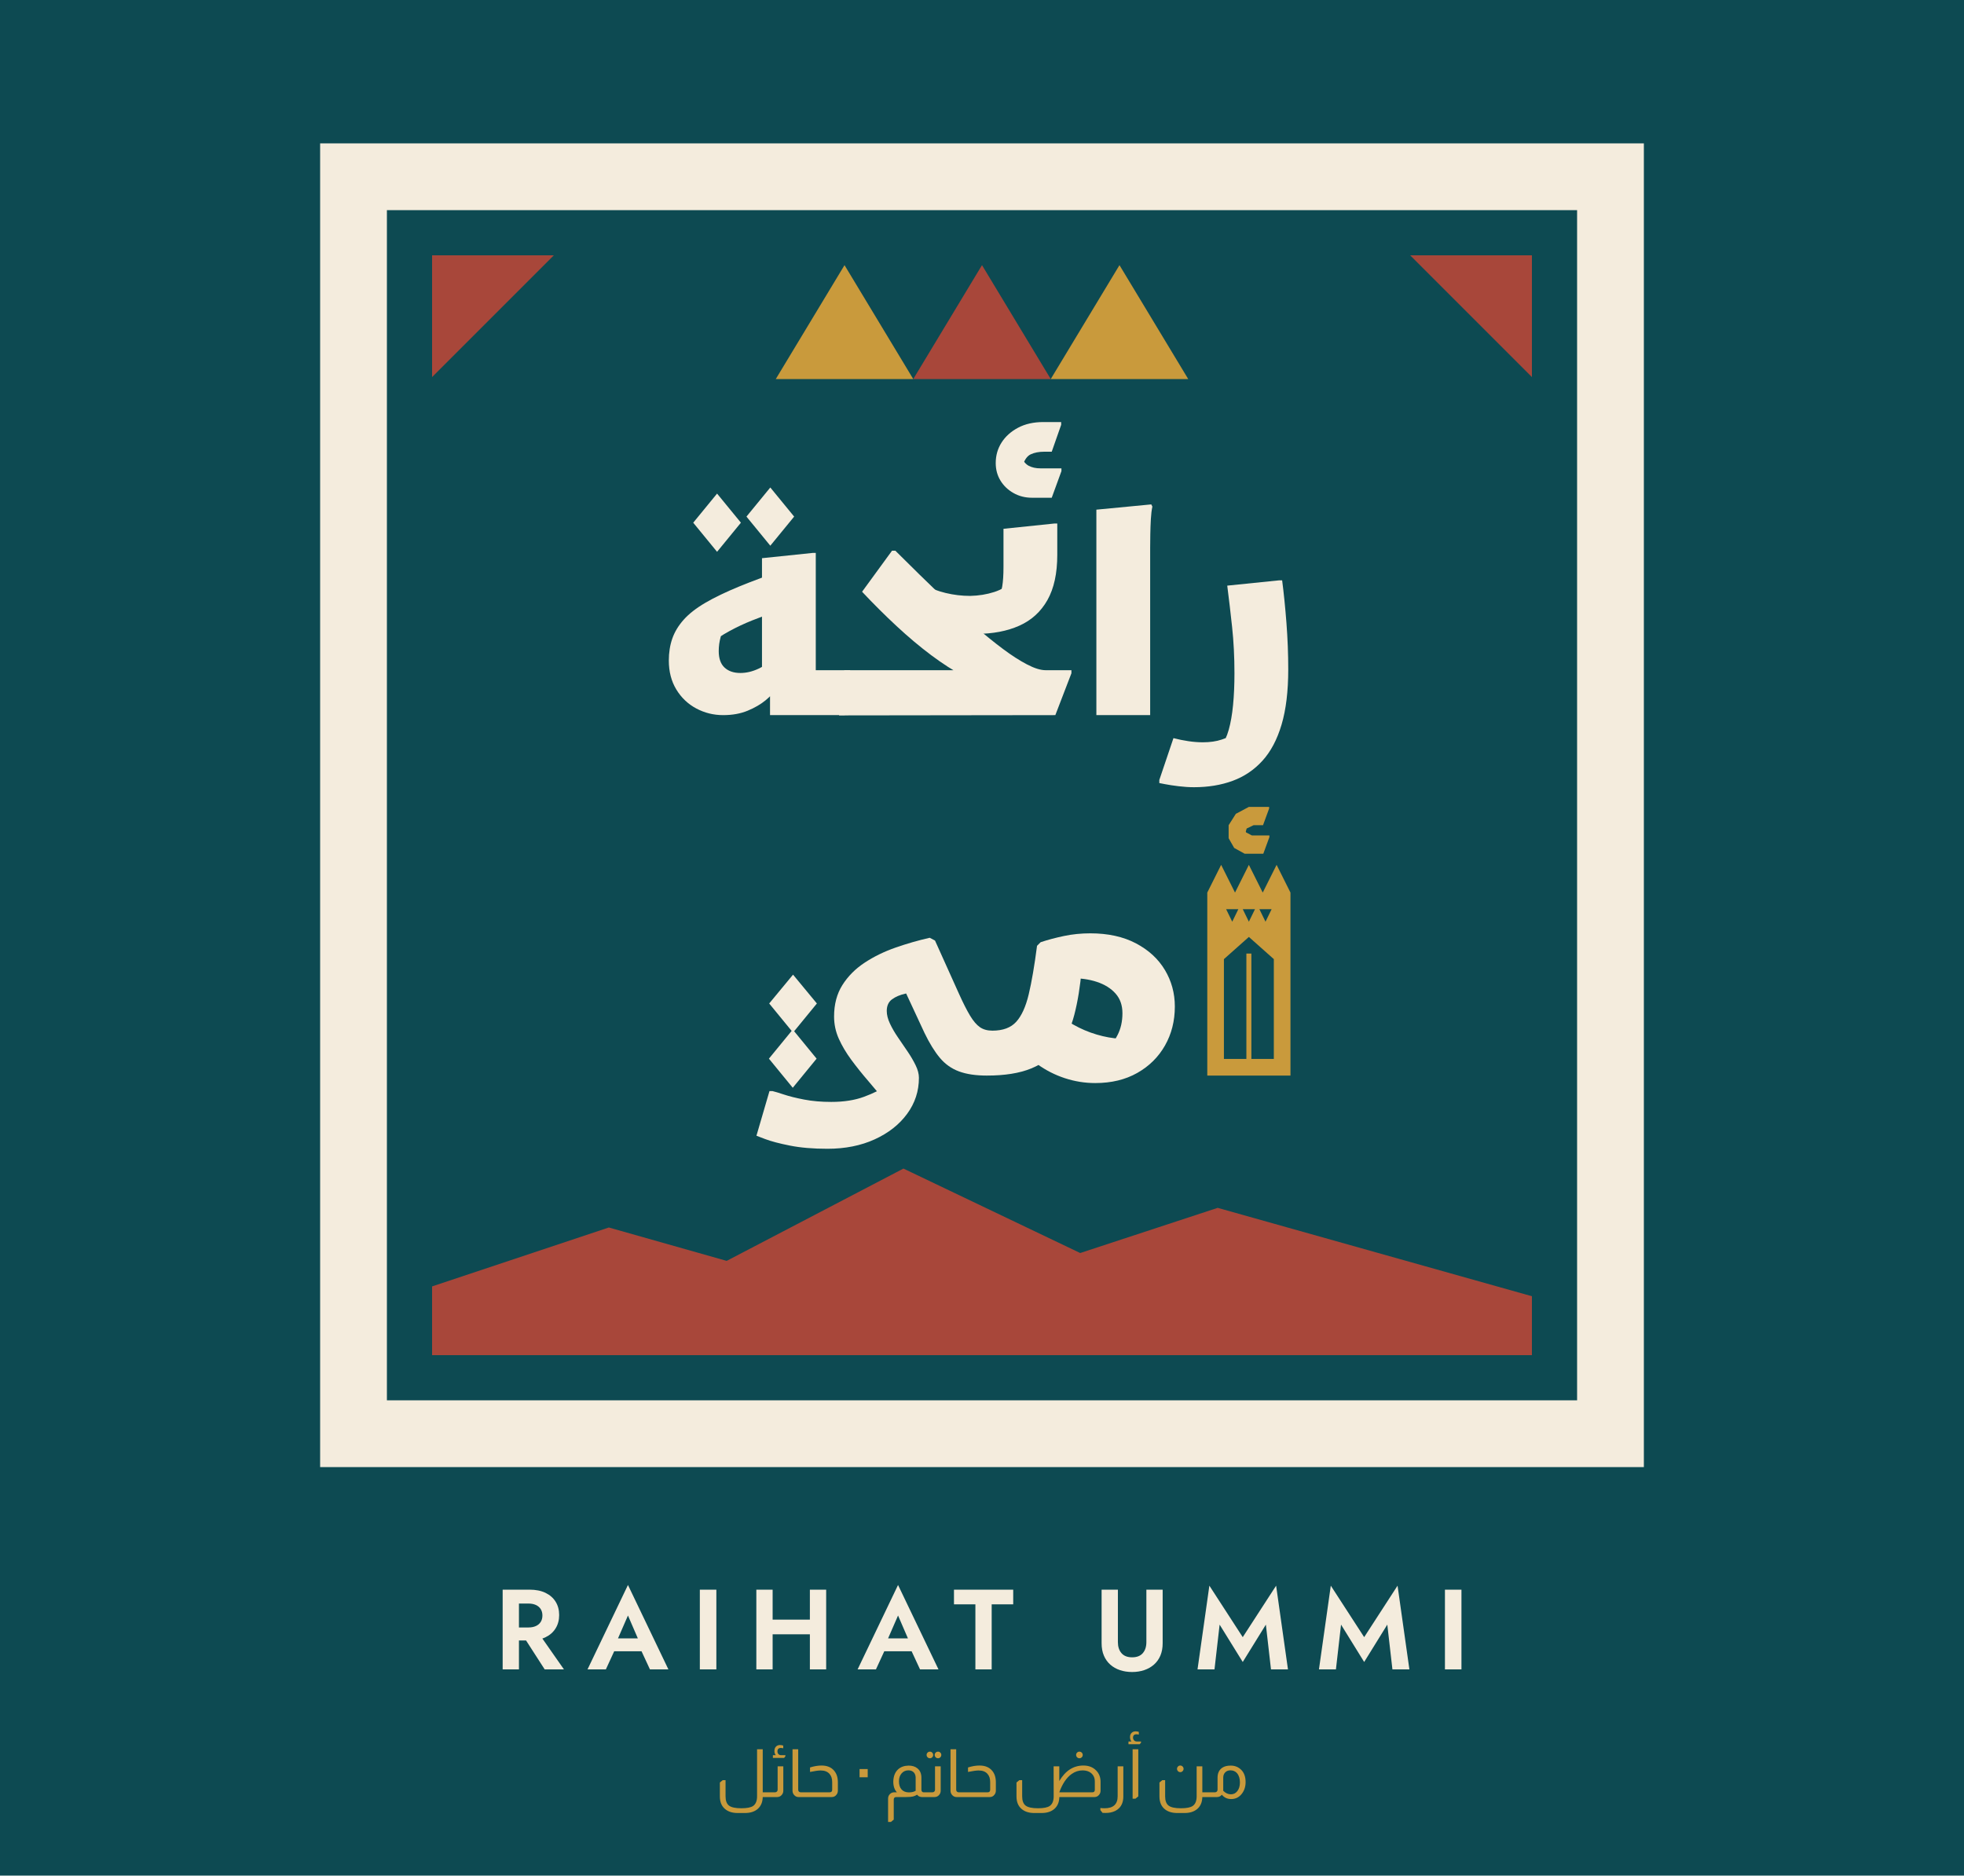
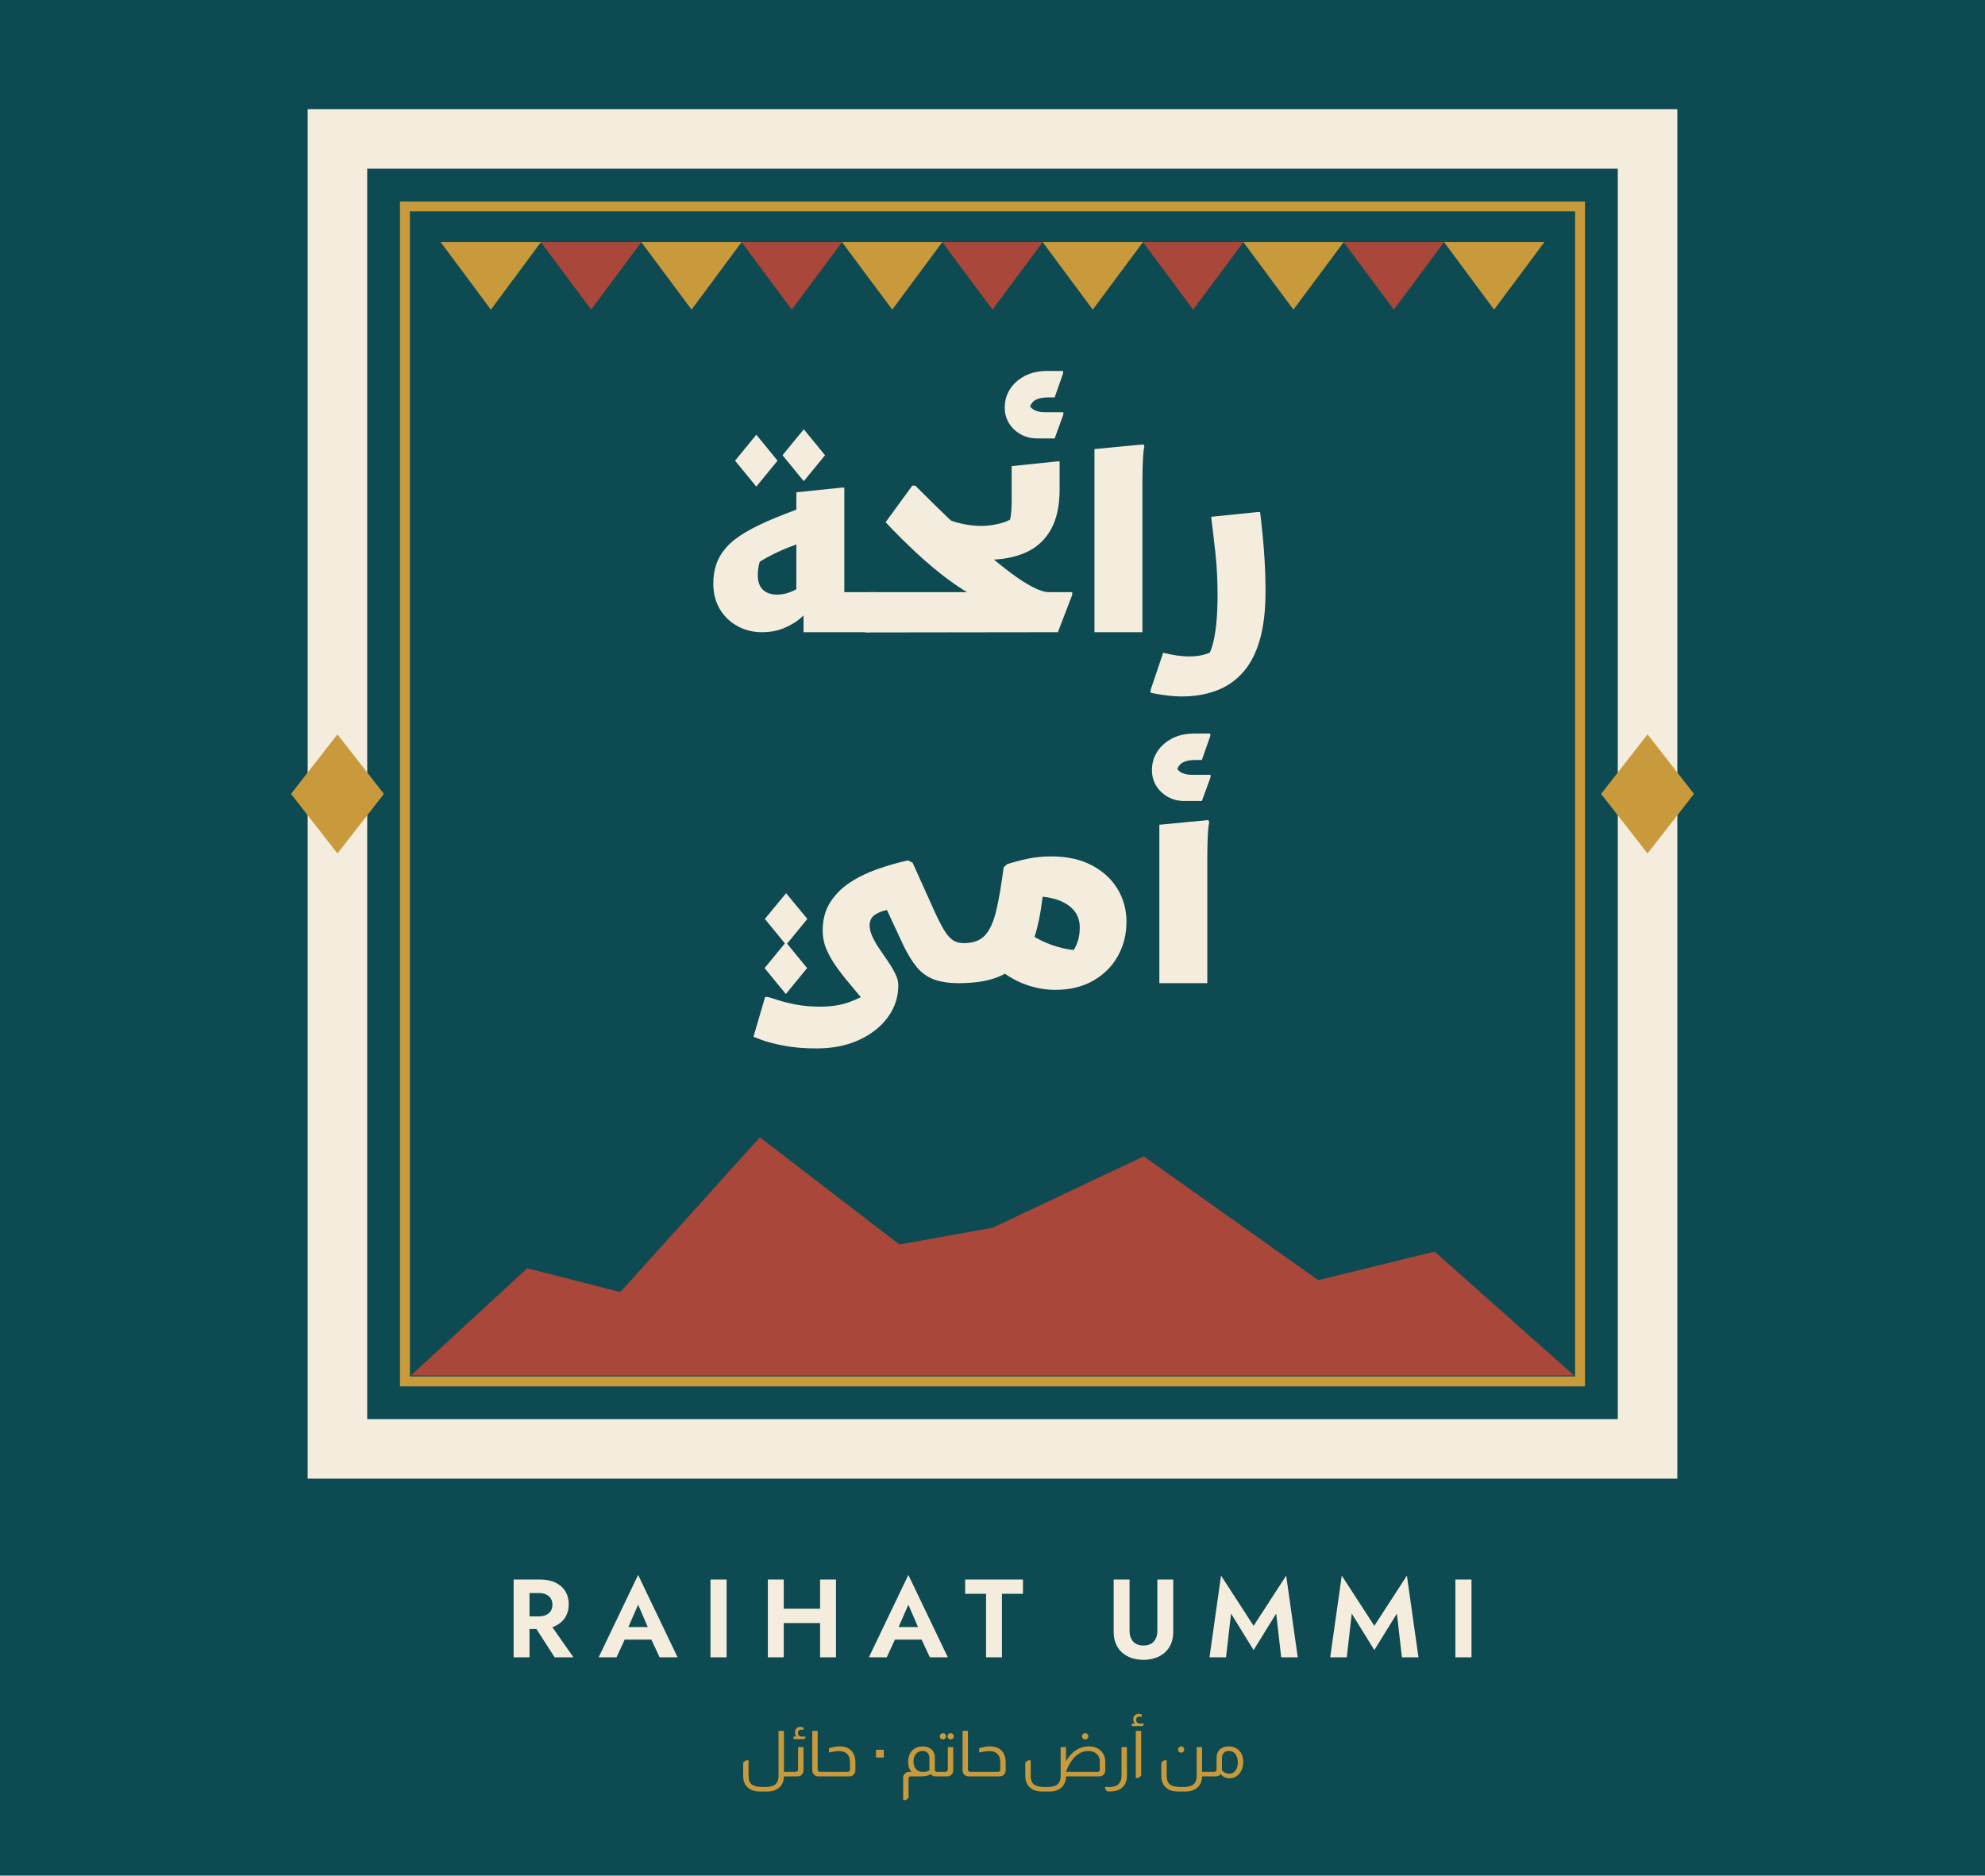
- <svg xmlns="http://www.w3.org/2000/svg" viewBox="0 0 1000 955" width="1000" height="955">
-   <rect width="1000" height="955" fill="#0D4A52" />
-   <rect x="180" y="90" width="640" height="640" fill="none" stroke="#F4ECDD" stroke-width="34" />
-   <polygon points="220,690 220,655 310,625 370,642 460,595 550,638 620,615 780,660 780,690" fill="#A8473A" />
-   <polygon points="220,130 282,130 220,192" fill="#A8473A" />
-   <polygon points="780,130 718,130 780,192" fill="#A8473A" />
-   <polygon points="395.0,193 465.0,193 430.0,135" fill="#C99A3C" />
-   <polygon points="465.0,193 535.0,193 500.0,135" fill="#A8473A" />
-   <polygon points="535.0,193 605.0,193 570.0,135" fill="#C99A3C" />
-   <path d="M396.024 333.624Q390.659 338.424 386.071 340.541Q381.482 342.659 376.965 342.659Q371.882 342.659 368.918 339.906Q365.953 337.153 365.953 331.506Q365.953 327.835 366.941 324.306Q367.929 320.776 369.906 317.953L360.306 328.682Q365.671 324.447 371.388 321.341Q377.106 318.235 382.965 315.906Q388.824 313.576 394.612 311.6L400.824 289.576Q386.706 294.376 376.4 298.612Q366.094 302.847 359.106 306.941Q352.118 311.035 348.094 315.553Q344.071 320.071 342.306 325.153Q340.541 330.235 340.541 336.306Q340.541 344.776 344.353 351.059Q348.165 357.341 354.518 360.729Q360.871 364.118 368.212 364.118Q375.271 364.118 380.706 361.859Q386.141 359.6 389.812 356.565Q393.482 353.529 395.035 350.847ZM430.047 364.118 432.871 361.294V341.247H404.212L415.365 352.259V281.529H413.812L387.976 284.212V350.565L392.071 343.929V364.118ZM392.212 277.859 380.071 263.035 392.212 248.212 404.353 263.035ZM365.106 280.965 352.965 266.141 365.106 251.318 377.247 266.141Z" fill="#F4ECDD" />
-   <path d="M532.4 341.247H545.529V342.8L537.341 364.118L427.224 364.259V344.071L430.047 341.247H496.541L490.894 344.353Q482.847 340.118 474.165 333.624Q465.482 327.129 456.518 318.8Q447.553 310.471 438.941 301.294L454.188 280.4H455.882Q461.388 285.906 468.165 292.541Q474.941 299.176 482.212 306.024Q489.482 312.871 496.824 319.224Q504.165 325.576 510.8 330.518Q517.435 335.459 523.012 338.353Q528.588 341.247 532.4 341.247Z" fill="#F4ECDD" />
-   <path d="M481.435 320.212 470.706 297.765Q475.365 300.447 481.506 301.929Q487.647 303.412 494.0 303.412Q500.494 303.271 506.212 301.435Q511.929 299.6 515.176 295.788L515.318 305.106L506.847 304.541Q509.671 302.282 510.306 298.541Q510.941 294.8 510.941 288.588V269.247L536.776 266.565H538.329V282.518Q538.329 296.635 533.318 305.529Q528.306 314.424 518.988 318.588Q509.671 322.753 496.965 322.753Q493.153 322.753 489.341 322.047Q485.529 321.341 481.435 320.212ZM506.988 235.788Q506.988 230.0 509.953 225.341Q512.918 220.682 518.353 217.788Q523.788 214.894 531.271 214.894H540.306V216.306L535.506 230.0H531.694Q527.6 230.0 524.776 231.341Q521.953 232.682 520.541 237.624L520.118 232.541Q521.388 235.929 523.859 237.2Q526.329 238.471 529.718 238.471H540.447V239.882L535.506 253.435H525.482Q520.259 253.435 516.024 251.035Q511.788 248.635 509.388 244.682Q506.988 240.729 506.988 235.788Z" fill="#F4ECDD" />
-   <path d="M558.235 259.506 586.188 256.824 586.753 257.953Q586.188 260.494 585.976 264.306Q585.765 268.118 585.694 272.071Q585.624 276.024 585.624 278.847V364.118H558.235Z" fill="#F4ECDD" />
-   <path d="M597.482 375.835Q601.294 376.824 605.106 377.388Q608.918 377.953 612.447 377.953Q617.953 377.953 622.118 376.541Q626.282 375.129 627.835 373.859L621.624 380.071Q624.165 376.824 625.647 371.529Q627.129 366.235 627.835 358.965Q628.541 351.694 628.541 342.8Q628.541 330.376 627.341 319.224Q626.141 308.071 624.871 298.188L651.129 295.506H652.824Q654.094 305.247 655.012 317.176Q655.929 329.106 655.929 340.824Q655.929 357.482 652.541 368.918Q649.153 380.353 642.8 387.341Q636.447 394.329 627.624 397.576Q618.8 400.824 607.929 400.824Q604.259 400.824 600.165 400.329Q596.071 399.835 593.176 399.271Q590.282 398.706 590.282 398.706V397.153Z" fill="#F4ECDD" />
-   <path d="M502.471 547.647Q494.0 547.647 488.282 545.529Q482.565 543.412 478.541 538.612Q474.518 533.812 470.706 525.906L455.6 493.435L469.718 504.447Q465.2 505.012 461.035 505.929Q456.871 506.847 454.188 508.824Q451.506 510.8 451.506 514.753Q451.506 517.718 453.129 521.176Q454.753 524.635 457.224 528.235Q459.694 531.835 462.094 535.365Q464.494 538.894 466.188 542.353Q467.882 545.812 467.882 548.776Q467.882 558.941 461.882 567.129Q455.882 575.318 445.365 580.118Q434.847 584.918 421.294 584.918Q410.282 584.918 402.165 583.294Q394.047 581.671 389.6 579.976Q385.153 578.282 385.153 578.282L391.788 555.553H393.341Q395.176 555.976 399.2 557.318Q403.224 558.659 409.435 559.859Q415.647 561.059 423.271 561.059Q432.871 561.059 439.929 558.447Q446.988 555.835 451.365 552.729L452.071 562.471Q447.129 556.259 442.259 550.612Q437.388 544.965 433.435 539.6Q429.482 534.235 427.082 528.871Q424.682 523.506 424.682 517.576Q424.682 508.259 428.918 501.553Q433.153 494.847 440.212 490.188Q447.271 485.529 455.953 482.494Q464.635 479.459 473.388 477.482L476.071 478.894L488.212 505.859Q491.459 513.059 493.929 517.153Q496.4 521.247 498.941 523.012Q501.482 524.776 505.294 524.776V544.824ZM403.788 525.765 391.647 510.941 403.788 496.259 415.929 510.941ZM403.647 553.859 391.506 539.035 403.647 524.212 415.788 539.035Z" fill="#F4ECDD" />
-   <path d="M555.129 475.224Q568.682 475.224 578.353 480.306Q588.024 485.388 593.106 493.859Q598.188 502.329 598.188 512.494Q598.188 523.506 593.176 532.329Q588.165 541.153 579.059 546.306Q569.953 551.459 557.671 551.459Q549.765 551.459 542.212 548.988Q534.659 546.518 528.094 541.788Q521.529 537.059 516.447 529.859L536.776 514.329Q540.729 518.424 546.447 521.671Q552.165 524.918 558.376 526.753Q564.588 528.588 570.235 528.871Q572.776 529.012 573.976 529.012Q575.176 529.012 576.024 528.871L563.176 536.353Q566.424 531.976 568.965 527.106Q571.506 522.235 571.506 515.882Q571.506 509.812 567.976 505.859Q564.447 501.906 558.447 499.929Q552.447 497.953 545.106 498.094L550.753 493.576Q549.624 506.565 547.012 516.659Q544.4 526.753 539.106 533.6Q533.812 540.447 524.988 544.047Q516.165 547.647 502.471 547.647V527.6L505.294 524.776Q513.341 524.776 517.435 520.259Q521.529 515.741 523.788 506.282Q526.047 496.824 528.024 481.576L529.859 479.741Q535.365 477.906 541.788 476.565Q548.212 475.224 555.129 475.224Z" fill="#F4ECDD" />
-   <path d="M614.706 547.647V454.471L621.765 440.353L628.824 454.471L635.882 440.353L642.941 454.471L650.0 440.353L657.059 454.471V547.647ZM623.176 539.176H648.588V488.353L635.882 477.059L623.176 488.353ZM634.612 485.529H637.153V539.176H634.612ZM627.412 469.294 630.518 462.941H624.306ZM635.882 469.294 638.988 462.941H632.776ZM644.353 469.294 647.459 462.941H641.247ZM625.576 423.694V420.165L629.247 414.376L635.882 410.847H640.541H646.188V411.694L643.082 420.165H640.824H638.282L634.753 421.859L633.906 424.824L633.624 421.718L634.471 423.835L637.435 425.388H639.553H646.329V426.235L643.224 434.706H637.012H633.765L628.4 431.741L625.576 426.8Z" fill="#C99A3C" />
-   <path d="M265.158 831.092 277.338 850.0H287.14L273.916 831.092ZM255.936 809.4V850.0H264.23V809.4ZM260.982 816.476H269.044Q271.248 816.476 272.843 817.201Q274.438 817.926 275.308 819.289Q276.178 820.652 276.178 822.566Q276.178 824.48 275.308 825.843Q274.438 827.206 272.843 827.931Q271.248 828.656 269.044 828.656H260.982V835.268H269.566Q274.38 835.268 277.744 833.644Q281.108 832.02 282.906 829.091Q284.704 826.162 284.704 822.334Q284.704 818.448 282.906 815.548Q281.108 812.648 277.744 811.024Q274.38 809.4 269.566 809.4H260.982ZM309.122 840.778H330.582L329.596 834.224H310.108ZM319.736 822.566 325.826 836.66 325.71 838.748 330.93 850.0H340.326L319.736 807.022L299.146 850.0H308.484L313.82 838.4L313.646 836.544ZM356.334 809.4V850.0H364.744V809.4ZM387.828 832.136H417.64V824.654H387.828ZM412.362 809.4V850.0H420.656V809.4ZM385.102 809.4V850.0H393.396V809.4ZM446.64 840.778H468.1L467.114 834.224H447.626ZM457.254 822.566 463.344 836.66 463.228 838.748 468.448 850.0H477.844L457.254 807.022L436.664 850.0H446.002L451.338 838.4L451.164 836.544ZM485.732 816.882H496.636V850.0H504.93V816.882H515.892V809.4H485.732ZM560.9 809.4V836.66Q560.9 840.256 562.06 842.982Q563.22 845.708 565.308 847.564Q567.396 849.42 570.238 850.377Q573.08 851.334 576.444 851.334Q579.75 851.334 582.592 850.377Q585.434 849.42 587.551 847.564Q589.668 845.708 590.828 842.982Q591.988 840.256 591.988 836.66V809.4H583.694V836.138Q583.694 839.618 581.867 841.735Q580.04 843.852 576.444 843.852Q572.848 843.852 571.021 841.735Q569.194 839.618 569.194 836.138V809.4ZM620.988 827.206 632.762 846.23 644.536 827.206 647.146 850.0H655.788L649.756 807.37L632.762 833.586L615.768 807.37L609.736 850.0H618.378ZM682.816 827.206 694.59 846.23 706.364 827.206 708.974 850.0H717.616L711.584 807.37L694.59 833.586L677.596 807.37L671.564 850.0H680.206ZM735.712 809.4V850.0H744.122V809.4Z" fill="#F4ECDD" />
-   <path d="M388.361 890.656V912.586H390.095V915.0H388.361Q388.259 918.842 385.879 920.984Q383.465 923.126 379.351 923.126H375.577Q371.531 923.126 369.117 921.052Q366.533 918.842 366.533 914.694V907.588L367.995 906.398H369.423V914.626Q369.423 918.026 371.208 919.369Q372.993 920.712 377.447 920.712Q381.697 920.712 383.431 919.556Q385.471 918.162 385.471 914.626V890.656ZM394.991 893.682Q394.311 892.798 394.311 891.54Q394.311 890.146 395.076 889.33Q395.841 888.514 397.167 888.514Q397.949 888.514 398.799 888.786V890.18Q398.153 890.01 397.575 890.01Q395.841 890.01 395.841 891.812Q395.841 892.492 396.249 893.036Q396.793 893.682 397.711 893.682H399.887V894.26L399.241 895.076H393.529V893.682ZM398.833 899.36V911.77Q398.833 913.028 398.017 913.946Q397.099 915.0 395.739 915.0H389.823V912.586H394.651Q395.229 912.586 395.603 912.178Q395.943 911.838 395.943 911.294V899.36ZM406.415 890.656V911.294Q406.415 911.838 406.755 912.212Q407.129 912.586 407.707 912.586H408.149V915.0H406.585Q405.497 915.0 404.681 914.286Q403.525 913.3 403.525 911.77V890.656ZM412.433 899.938Q415.561 898.952 418.281 898.952Q422.497 898.952 424.707 901.57Q426.611 903.814 426.611 907.452V911.77Q426.611 912.926 425.897 913.81Q425.013 915.0 423.551 915.0H407.911V912.586H422.429Q423.721 912.586 423.721 911.294V907.35Q423.721 904.698 422.327 903.168Q420.797 901.468 417.873 901.468Q416.105 901.468 412.433 902.216ZM441.809 900.754V904.936H437.661V900.754ZM456.667 912.586Q454.831 910.648 454.831 907.112Q454.933 903.1 457.245 900.924Q459.285 899.054 462.617 898.986Q465.405 898.986 467.105 900.38Q469.145 902.012 469.145 905.14V911.294Q469.145 911.906 469.485 912.246Q469.757 912.552 470.131 912.586H470.233V915.0H469.383Q468.805 915.0 468.295 914.796Q467.547 914.558 466.935 913.81Q466.017 914.422 464.793 914.728Q463.637 915.0 461.325 915.0H456.361Q455.069 915.0 455.069 916.292V926.492L453.607 927.682H452.179V915.782Q452.179 914.388 453.165 913.436Q454.083 912.586 455.273 912.586ZM466.221 905.14Q466.221 903.61 465.371 902.556Q464.351 901.4 462.549 901.4Q460.407 901.4 459.064 902.947Q457.721 904.494 457.721 906.976Q457.721 909.662 459.047 911.141Q460.373 912.62 462.821 912.62Q464.895 912.62 466.221 911.804ZM473.463 891.88Q474.177 891.88 474.653 892.373Q475.129 892.866 475.129 893.546Q475.129 894.26 474.653 894.753Q474.177 895.246 473.463 895.246Q472.783 895.246 472.29 894.753Q471.797 894.26 471.797 893.546Q471.797 892.866 472.29 892.373Q472.783 891.88 473.463 891.88ZM477.611 891.88Q478.291 891.88 478.784 892.373Q479.277 892.866 479.277 893.546Q479.277 894.26 478.784 894.753Q478.291 895.246 477.611 895.246Q476.897 895.246 476.404 894.753Q475.911 894.26 475.911 893.546Q475.911 892.866 476.404 892.373Q476.897 891.88 477.611 891.88ZM478.971 899.36V911.77Q478.971 913.028 478.155 913.946Q477.237 915.0 475.877 915.0H469.961V912.586H474.789Q475.367 912.586 475.741 912.178Q476.081 911.838 476.081 911.294V899.36ZM486.859 890.656V911.294Q486.859 911.838 487.199 912.212Q487.573 912.586 488.151 912.586H488.593V915.0H487.029Q485.941 915.0 485.125 914.286Q483.969 913.3 483.969 911.77V890.656ZM492.877 899.938Q496.005 898.952 498.725 898.952Q502.941 898.952 505.151 901.57Q507.055 903.814 507.055 907.452V911.77Q507.055 912.926 506.341 913.81Q505.457 915.0 503.995 915.0H488.355V912.586H502.873Q504.165 912.586 504.165 911.294V907.35Q504.165 904.698 502.771 903.168Q501.241 901.468 498.317 901.468Q496.549 901.468 492.877 902.216ZM549.589 891.88Q550.303 891.88 550.796 892.373Q551.289 892.866 551.289 893.546Q551.289 894.26 550.796 894.753Q550.303 895.246 549.589 895.246Q548.909 895.246 548.416 894.753Q547.923 894.26 547.923 893.546Q547.923 892.866 548.416 892.373Q548.909 891.88 549.589 891.88ZM539.355 906.84Q544.013 898.952 551.629 898.952Q555.675 898.952 558.123 901.468Q560.367 903.746 560.367 907.248V911.77Q560.367 913.096 559.483 914.014Q558.599 915.0 557.307 915.0H539.389Q539.287 918.842 536.907 920.984Q534.493 923.126 530.379 923.126H526.605Q522.559 923.126 520.145 921.052Q517.561 918.842 517.561 914.694V907.588L519.023 906.398H520.451V914.626Q520.451 918.026 522.236 919.369Q524.021 920.712 528.509 920.712Q532.725 920.712 534.459 919.556Q536.499 918.162 536.499 914.626L536.465 899.36H539.355ZM557.443 906.942Q557.443 904.766 556.083 903.304Q554.349 901.434 551.153 901.434Q548.229 901.434 545.679 903.236Q541.735 906.024 539.355 912.586H556.185Q557.443 912.586 557.443 911.294ZM571.961 899.36V914.694Q571.961 918.468 569.819 920.644Q568.153 922.344 565.331 922.888Q564.243 923.092 562.951 923.092Q562.135 923.092 561.387 923.058L560.265 921.664V920.576Q561.251 920.712 562.407 920.712Q569.071 920.712 569.071 914.592V899.36ZM576.075 886.712Q575.361 885.794 575.361 884.468Q575.361 883.142 576.143 882.343Q576.925 881.544 578.217 881.544Q579.033 881.544 579.849 881.816V883.21Q579.237 883.04 578.659 883.04Q576.891 883.04 576.891 884.842Q576.891 885.488 577.333 886.032Q577.877 886.712 578.795 886.712H580.971V887.29L580.291 888.106H574.579V886.712ZM579.577 890.656V914.66L578.115 915.85H576.687V890.656ZM600.963 898.952Q601.643 898.952 602.136 899.445Q602.629 899.938 602.629 900.618Q602.629 901.332 602.136 901.825Q601.643 902.318 600.963 902.318Q600.283 902.318 599.79 901.825Q599.297 901.332 599.297 900.618Q599.297 899.938 599.79 899.445Q600.283 898.952 600.963 898.952ZM612.183 899.36V912.586H613.917V915.0H612.183Q612.081 919.046 609.463 921.188Q607.049 923.126 603.173 923.126H599.399Q595.625 923.126 593.245 921.324Q590.355 919.114 590.355 914.694V907.588L591.817 906.398H593.245V914.626Q593.245 918.026 595.03 919.369Q596.815 920.712 601.269 920.712Q605.519 920.712 607.253 919.556Q609.293 918.162 609.293 914.626V899.36ZM619.935 905.14Q619.935 901.672 622.383 900.04Q623.981 898.986 626.633 898.986Q629.863 898.986 632.039 901.196Q634.215 903.406 634.215 907.384Q634.215 911.09 632.039 913.64Q629.999 916.02 626.871 916.02Q623.947 916.02 622.111 913.81Q621.193 915.0 619.663 915.0H613.815V912.586H618.643Q619.187 912.586 619.561 912.212Q619.935 911.838 619.935 911.294ZM622.825 911.804Q624.593 913.606 626.735 913.606Q628.775 913.606 630.05 911.923Q631.325 910.24 631.325 907.554Q631.325 904.562 629.829 902.828Q628.571 901.4 626.497 901.4Q624.933 901.4 623.947 902.318Q622.825 903.372 622.825 905.14Z" fill="#C99A3C" />
+ <svg xmlns="http://www.w3.org/2000/svg" viewBox="0 0 1000 945" width="1000" height="945">
+   <rect width="1000" height="945" fill="#0D4A52" />
+   <rect x="170" y="70" width="660" height="660" fill="none" stroke="#F4ECDD" stroke-width="30" />
+   <rect x="204" y="104" width="592" height="592" fill="none" stroke="#C99A3C" stroke-width="5" />
+   <polygon points="222.0,122.0 272.5,122.0 247.3,156.0" fill="#C99A3C" />
+   <polygon points="272.5,122.0 323.1,122.0 297.8,156.0" fill="#A8473A" />
+   <polygon points="323.1,122.0 373.6,122.0 348.4,156.0" fill="#C99A3C" />
+   <polygon points="373.6,122.0 424.2,122.0 398.9,156.0" fill="#A8473A" />
+   <polygon points="424.2,122.0 474.7,122.0 449.5,156.0" fill="#C99A3C" />
+   <polygon points="474.7,122.0 525.3,122.0 500.0,156.0" fill="#A8473A" />
+   <polygon points="525.3,122.0 575.8,122.0 550.5,156.0" fill="#C99A3C" />
+   <polygon points="575.8,122.0 626.4,122.0 601.1,156.0" fill="#A8473A" />
+   <polygon points="626.4,122.0 676.9,122.0 651.6,156.0" fill="#C99A3C" />
+   <polygon points="676.9,122.0 727.5,122.0 702.2,156.0" fill="#A8473A" />
+   <polygon points="727.5,122.0 778.0,122.0 752.7,156.0" fill="#C99A3C" />
+   <polygon points="207.0,693.0 265.6,639.0 312.5,651.0 382.8,573.0 453.1,627.0 500.0,618.6 576.2,582.6 664.1,645.0 722.7,630.6 793.0,693.0" fill="#A8473A" />
+   <path d="M408.285 291.63Q403.553 295.864 399.506 297.732Q395.458 299.6 391.474 299.6Q386.991 299.6 384.375 297.172Q381.76 294.743 381.76 289.762Q381.76 286.525 382.632 283.411Q383.504 280.298 385.247 277.808L376.779 287.272Q381.511 283.536 386.555 280.796Q391.598 278.057 396.766 276.002Q401.934 273.947 407.04 272.204L412.519 252.777Q400.066 257.011 390.975 260.747Q381.885 264.483 375.721 268.094Q369.557 271.706 366.008 275.691Q362.458 279.675 360.902 284.158Q359.345 288.642 359.345 293.996Q359.345 301.468 362.708 307.009Q366.07 312.551 371.674 315.54Q377.277 318.528 383.753 318.528Q389.979 318.528 394.774 316.536Q399.568 314.543 402.806 311.866Q406.043 309.189 407.413 306.823ZM438.296 318.528 440.787 316.038V298.355H415.508L425.345 308.068V245.679H423.975L401.187 248.045V306.574L404.798 300.721V318.528ZM404.923 242.442 394.213 229.366 404.923 216.291 415.632 229.366ZM381.013 245.181 370.304 232.106 381.013 219.03 391.723 232.106Z" fill="#F4ECDD" />
+   <path d="M528.579 298.355H540.16V299.725L532.938 318.528L435.806 318.653V300.845L438.296 298.355H496.949L491.968 301.094Q484.87 297.358 477.211 291.63Q469.553 285.902 461.645 278.555Q453.738 271.208 446.142 263.113L459.591 244.683H461.085Q465.942 249.54 471.919 255.392Q477.896 261.245 484.309 267.285Q490.723 273.325 497.198 278.928Q503.674 284.532 509.526 288.891Q515.379 293.249 520.298 295.802Q525.217 298.355 528.579 298.355Z" fill="#F4ECDD" />
+   <path d="M483.625 279.8 474.16 260.0Q478.27 262.366 483.687 263.674Q489.104 264.981 494.708 264.981Q500.436 264.857 505.479 263.238Q510.523 261.619 513.387 258.257L513.511 266.475L506.04 265.977Q508.53 263.985 509.091 260.685Q509.651 257.385 509.651 251.906V234.845L532.44 232.479H533.809V246.551Q533.809 259.004 529.389 266.849Q524.968 274.694 516.749 278.368Q508.53 282.042 497.323 282.042Q493.96 282.042 490.598 281.419Q487.236 280.796 483.625 279.8ZM506.164 205.332Q506.164 200.226 508.779 196.117Q511.394 192.008 516.189 189.455Q520.983 186.902 527.583 186.902H535.553V188.147L531.319 200.226H527.957Q524.345 200.226 521.855 201.409Q519.364 202.592 518.119 206.951L517.745 202.468Q518.866 205.457 521.045 206.577Q523.225 207.698 526.213 207.698H535.677V208.943L531.319 220.898H522.477Q517.87 220.898 514.134 218.781Q510.398 216.664 508.281 213.177Q506.164 209.691 506.164 205.332Z" fill="#F4ECDD" />
+   <path d="M551.368 226.253 576.025 223.887 576.523 224.883Q576.025 227.125 575.838 230.487Q575.651 233.849 575.589 237.336Q575.526 240.823 575.526 243.313V318.528H551.368Z" fill="#F4ECDD" />
+   <path d="M585.987 328.864Q589.349 329.736 592.711 330.234Q596.074 330.732 599.187 330.732Q604.043 330.732 607.717 329.487Q611.391 328.242 612.76 327.121L607.281 332.6Q609.523 329.736 610.83 325.066Q612.138 320.396 612.76 313.983Q613.383 307.57 613.383 299.725Q613.383 288.766 612.325 278.928Q611.266 269.091 610.145 260.374L633.308 258.008H634.802Q635.923 266.6 636.732 277.123Q637.542 287.645 637.542 297.981Q637.542 312.675 634.553 322.762Q631.564 332.849 625.96 339.013Q620.357 345.177 612.574 348.042Q604.791 350.906 595.202 350.906Q591.964 350.906 588.353 350.47Q584.742 350.034 582.189 349.536Q579.636 349.038 579.636 349.038V347.668Z" fill="#F4ECDD" />
+   <path d="M483.064 495.358Q475.592 495.358 470.549 493.491Q465.506 491.623 461.957 487.389Q458.408 483.155 455.045 476.181L441.721 447.54L454.174 457.253Q450.189 457.751 446.515 458.56Q442.842 459.37 440.475 461.113Q438.109 462.857 438.109 466.343Q438.109 468.958 439.542 472.009Q440.974 475.06 443.153 478.236Q445.332 481.411 447.449 484.525Q449.566 487.638 451.06 490.689Q452.555 493.74 452.555 496.355Q452.555 505.321 447.262 512.543Q441.97 519.766 432.692 524.0Q423.415 528.234 411.46 528.234Q401.747 528.234 394.587 526.802Q387.426 525.37 383.504 523.875Q379.581 522.381 379.581 522.381L385.434 502.332H386.804Q388.423 502.706 391.972 503.889Q395.521 505.072 401.0 506.13Q406.479 507.189 413.204 507.189Q421.672 507.189 427.898 504.885Q434.125 502.581 437.985 499.842L438.608 508.434Q434.249 502.955 429.953 497.974Q425.657 492.992 422.17 488.26Q418.683 483.528 416.566 478.796Q414.449 474.064 414.449 468.834Q414.449 460.615 418.185 454.7Q421.921 448.785 428.147 444.675Q434.374 440.566 442.032 437.889Q449.691 435.211 457.411 433.468L459.777 434.713L470.487 458.498Q473.351 464.849 475.53 468.46Q477.709 472.072 479.951 473.628Q482.192 475.185 485.555 475.185V492.868ZM396.019 476.057 385.309 462.981 396.019 450.03 406.728 462.981ZM395.894 500.838 385.185 487.762 395.894 474.687 406.604 487.762Z" fill="#F4ECDD" />
+   <path d="M529.513 431.475Q541.468 431.475 549.998 435.958Q558.528 440.442 563.011 447.913Q567.494 455.385 567.494 464.351Q567.494 474.064 563.074 481.847Q558.653 489.63 550.621 494.175Q542.589 498.721 531.755 498.721Q524.781 498.721 518.119 496.542Q511.457 494.362 505.666 490.191Q499.875 486.019 495.392 479.668L513.325 465.97Q516.811 469.581 521.855 472.445Q526.898 475.309 532.377 476.928Q537.857 478.547 542.838 478.796Q545.079 478.921 546.138 478.921Q547.196 478.921 547.943 478.796L536.611 485.396Q539.475 481.536 541.717 477.24Q543.958 472.943 543.958 467.34Q543.958 461.985 540.845 458.498Q537.732 455.011 532.44 453.268Q527.147 451.525 520.672 451.649L525.653 447.664Q524.657 459.121 522.353 468.025Q520.049 476.928 515.379 482.968Q510.709 489.008 502.926 492.183Q495.143 495.358 483.064 495.358V477.675L485.555 475.185Q492.653 475.185 496.264 471.2Q499.875 467.215 501.868 458.872Q503.86 450.528 505.604 437.079L507.223 435.46Q512.079 433.842 517.745 432.658Q523.411 431.475 529.513 431.475Z" fill="#F4ECDD" />
+   <path d="M584.057 415.536 608.713 413.17 609.211 414.166Q608.713 416.408 608.526 419.77Q608.34 423.132 608.277 426.619Q608.215 430.106 608.215 432.596V495.358H584.057ZM580.321 388.015Q580.321 382.909 582.936 378.8Q585.551 374.691 590.345 372.138Q595.14 369.585 601.74 369.585H609.709V370.83L605.475 382.909H602.113Q598.502 382.909 596.011 384.092Q593.521 385.275 592.275 389.634L591.902 385.151Q593.023 388.14 595.202 389.26Q597.381 390.381 600.37 390.381H609.834V391.626L605.475 403.581H596.634Q592.026 403.581 588.291 401.464Q584.555 399.347 582.438 395.86Q580.321 392.374 580.321 388.015Z" fill="#F4ECDD" />
+   <polygon points="170.0,370.0 193.4,400.0 170.0,430.0 146.6,400.0" fill="#C99A3C" />
+   <polygon points="830.0,370.0 853.4,400.0 830.0,430.0 806.6,400.0" fill="#C99A3C" />
+   <path d="M267.656 816.744 279.416 835.0H288.88L276.112 816.744ZM258.752 795.8V835.0H266.76V795.8ZM263.624 802.632H271.408Q273.536 802.632 275.076 803.332Q276.616 804.032 277.456 805.348Q278.296 806.664 278.296 808.512Q278.296 810.36 277.456 811.676Q276.616 812.992 275.076 813.692Q273.536 814.392 271.408 814.392H263.624V820.776H271.912Q276.56 820.776 279.808 819.208Q283.056 817.64 284.792 814.812Q286.528 811.984 286.528 808.288Q286.528 804.536 284.792 801.736Q283.056 798.936 279.808 797.368Q276.56 795.8 271.912 795.8H263.624ZM311.224 826.096H331.944L330.992 819.768H312.176ZM321.472 808.512 327.352 822.12 327.24 824.136 332.28 835.0H341.352L321.472 793.504L301.592 835.0H310.608L315.76 823.8L315.592 822.008ZM357.928 795.8V835.0H366.048V795.8ZM389.456 817.752H418.24V810.528H389.456ZM413.144 795.8V835.0H421.152V795.8ZM386.824 795.8V835.0H394.832V795.8ZM447.36 826.096H468.08L467.128 819.768H448.312ZM457.608 808.512 463.488 822.12 463.376 824.136 468.416 835.0H477.488L457.608 793.504L437.728 835.0H446.744L451.896 823.8L451.728 822.008ZM486.224 803.024H496.752V835.0H504.76V803.024H515.344V795.8H486.224ZM561.04 795.8V822.12Q561.04 825.592 562.16 828.224Q563.28 830.856 565.296 832.648Q567.312 834.44 570.056 835.364Q572.8 836.288 576.048 836.288Q579.24 836.288 581.984 835.364Q584.728 834.44 586.772 832.648Q588.816 830.856 589.936 828.224Q591.056 825.592 591.056 822.12V795.8H583.048V821.616Q583.048 824.976 581.284 827.02Q579.52 829.064 576.048 829.064Q572.576 829.064 570.812 827.02Q569.048 824.976 569.048 821.616V795.8ZM620.176 812.992 631.544 831.36 642.912 812.992 645.432 835.0H653.776L647.952 793.84L631.544 819.152L615.136 793.84L609.312 835.0H617.656ZM680.992 812.992 692.36 831.36 703.728 812.992 706.248 835.0H714.592L708.768 793.84L692.36 819.152L675.952 793.84L670.128 835.0H678.472ZM733.184 795.8V835.0H741.304V795.8Z" fill="#F4ECDD" />
+   <path d="M394.928 872.088V892.728H396.56V895.0H394.928Q394.832 898.616 392.592 900.632Q390.32 902.648 386.448 902.648H382.896Q379.088 902.648 376.816 900.696Q374.384 898.616 374.384 894.712V888.024L375.76 886.904H377.104V894.648Q377.104 897.848 378.784 899.112Q380.464 900.376 384.656 900.376Q388.656 900.376 390.288 899.288Q392.208 897.976 392.208 894.648V872.088ZM401.168 874.936Q400.528 874.104 400.528 872.92Q400.528 871.608 401.248 870.84Q401.968 870.072 403.216 870.072Q403.952 870.072 404.752 870.328V871.64Q404.144 871.48 403.6 871.48Q401.968 871.48 401.968 873.176Q401.968 873.816 402.352 874.328Q402.864 874.936 403.728 874.936H405.776V875.48L405.168 876.248H399.792V874.936ZM404.784 880.28V891.96Q404.784 893.144 404.016 894.008Q403.152 895.0 401.872 895.0H396.304V892.728H400.848Q401.392 892.728 401.744 892.344Q402.064 892.024 402.064 891.512V880.28ZM411.92 872.088V891.512Q411.92 892.024 412.24 892.376Q412.592 892.728 413.136 892.728H413.552V895.0H412.08Q411.056 895.0 410.288 894.328Q409.2 893.4 409.2 891.96V872.088ZM417.584 880.824Q420.528 879.896 423.088 879.896Q427.056 879.896 429.136 882.36Q430.928 884.472 430.928 887.896V891.96Q430.928 893.048 430.256 893.88Q429.424 895.0 428.048 895.0H413.328V892.728H426.992Q428.208 892.728 428.208 891.512V887.8Q428.208 885.304 426.896 883.864Q425.456 882.264 422.704 882.264Q421.04 882.264 417.584 882.968ZM445.232 881.592V885.528H441.328V881.592ZM459.216 892.728Q457.488 890.904 457.488 887.576Q457.584 883.8 459.76 881.752Q461.68 879.992 464.816 879.928Q467.44 879.928 469.04 881.24Q470.96 882.776 470.96 885.72V891.512Q470.96 892.088 471.28 892.408Q471.536 892.696 471.888 892.728H471.984V895.0H471.184Q470.64 895.0 470.16 894.808Q469.456 894.584 468.88 893.88Q468.016 894.456 466.864 894.744Q465.776 895.0 463.6 895.0H458.928Q457.712 895.0 457.712 896.216V905.816L456.336 906.936H454.992V895.736Q454.992 894.424 455.92 893.528Q456.784 892.728 457.904 892.728ZM468.208 885.72Q468.208 884.28 467.408 883.288Q466.448 882.2 464.752 882.2Q462.736 882.2 461.472 883.656Q460.208 885.112 460.208 887.448Q460.208 889.976 461.456 891.368Q462.704 892.76 465.008 892.76Q466.96 892.76 468.208 891.992ZM475.024 873.24Q475.696 873.24 476.144 873.704Q476.592 874.168 476.592 874.808Q476.592 875.48 476.144 875.944Q475.696 876.408 475.024 876.408Q474.384 876.408 473.92 875.944Q473.456 875.48 473.456 874.808Q473.456 874.168 473.92 873.704Q474.384 873.24 475.024 873.24ZM478.928 873.24Q479.568 873.24 480.032 873.704Q480.496 874.168 480.496 874.808Q480.496 875.48 480.032 875.944Q479.568 876.408 478.928 876.408Q478.256 876.408 477.792 875.944Q477.328 875.48 477.328 874.808Q477.328 874.168 477.792 873.704Q478.256 873.24 478.928 873.24ZM480.208 880.28V891.96Q480.208 893.144 479.44 894.008Q478.576 895.0 477.296 895.0H471.728V892.728H476.272Q476.816 892.728 477.168 892.344Q477.488 892.024 477.488 891.512V880.28ZM487.632 872.088V891.512Q487.632 892.024 487.952 892.376Q488.304 892.728 488.848 892.728H489.264V895.0H487.792Q486.768 895.0 486.0 894.328Q484.912 893.4 484.912 891.96V872.088ZM493.296 880.824Q496.24 879.896 498.8 879.896Q502.768 879.896 504.848 882.36Q506.64 884.472 506.64 887.896V891.96Q506.64 893.048 505.968 893.88Q505.136 895.0 503.76 895.0H489.04V892.728H502.704Q503.92 892.728 503.92 891.512V887.8Q503.92 885.304 502.608 883.864Q501.168 882.264 498.416 882.264Q496.752 882.264 493.296 882.968ZM546.672 873.24Q547.344 873.24 547.808 873.704Q548.272 874.168 548.272 874.808Q548.272 875.48 547.808 875.944Q547.344 876.408 546.672 876.408Q546.032 876.408 545.568 875.944Q545.104 875.48 545.104 874.808Q545.104 874.168 545.568 873.704Q546.032 873.24 546.672 873.24ZM537.04 887.32Q541.424 879.896 548.592 879.896Q552.4 879.896 554.704 882.264Q556.816 884.408 556.816 887.704V891.96Q556.816 893.208 555.984 894.072Q555.152 895.0 553.936 895.0H537.072Q536.976 898.616 534.736 900.632Q532.464 902.648 528.592 902.648H525.04Q521.232 902.648 518.96 900.696Q516.528 898.616 516.528 894.712V888.024L517.904 886.904H519.248V894.648Q519.248 897.848 520.928 899.112Q522.608 900.376 526.832 900.376Q530.8 900.376 532.432 899.288Q534.352 897.976 534.352 894.648L534.32 880.28H537.04ZM554.064 887.416Q554.064 885.368 552.784 883.992Q551.152 882.232 548.144 882.232Q545.392 882.232 542.992 883.928Q539.28 886.552 537.04 892.728H552.88Q554.064 892.728 554.064 891.512ZM567.728 880.28V894.712Q567.728 898.264 565.712 900.312Q564.144 901.912 561.488 902.424Q560.464 902.616 559.248 902.616Q558.48 902.616 557.776 902.584L556.72 901.272V900.248Q557.648 900.376 558.736 900.376Q565.008 900.376 565.008 894.616V880.28ZM571.6 868.376Q570.928 867.512 570.928 866.264Q570.928 865.016 571.664 864.264Q572.4 863.512 573.616 863.512Q574.384 863.512 575.152 863.768V865.08Q574.576 864.92 574.032 864.92Q572.368 864.92 572.368 866.616Q572.368 867.224 572.784 867.736Q573.296 868.376 574.16 868.376H576.208V868.92L575.568 869.688H570.192V868.376ZM574.896 872.088V894.68L573.52 895.8H572.176V872.088ZM595.024 879.896Q595.664 879.896 596.128 880.36Q596.592 880.824 596.592 881.464Q596.592 882.136 596.128 882.6Q595.664 883.064 595.024 883.064Q594.384 883.064 593.92 882.6Q593.456 882.136 593.456 881.464Q593.456 880.824 593.92 880.36Q594.384 879.896 595.024 879.896ZM605.584 880.28V892.728H607.216V895.0H605.584Q605.488 898.808 603.024 900.824Q600.752 902.648 597.104 902.648H593.552Q590.0 902.648 587.76 900.952Q585.04 898.872 585.04 894.712V888.024L586.416 886.904H587.76V894.648Q587.76 897.848 589.44 899.112Q591.12 900.376 595.312 900.376Q599.312 900.376 600.944 899.288Q602.864 897.976 602.864 894.648V880.28ZM612.88 885.72Q612.88 882.456 615.184 880.92Q616.688 879.928 619.184 879.928Q622.224 879.928 624.272 882.008Q626.32 884.088 626.32 887.832Q626.32 891.32 624.272 893.72Q622.352 895.96 619.408 895.96Q616.656 895.96 614.928 893.88Q614.064 895.0 612.624 895.0H607.12V892.728H611.664Q612.176 892.728 612.528 892.376Q612.88 892.024 612.88 891.512ZM615.6 891.992Q617.264 893.688 619.28 893.688Q621.2 893.688 622.4 892.104Q623.6 890.52 623.6 887.992Q623.6 885.176 622.192 883.544Q621.008 882.2 619.056 882.2Q617.584 882.2 616.656 883.064Q615.6 884.056 615.6 885.72Z" fill="#C99A3C" />
</svg>
